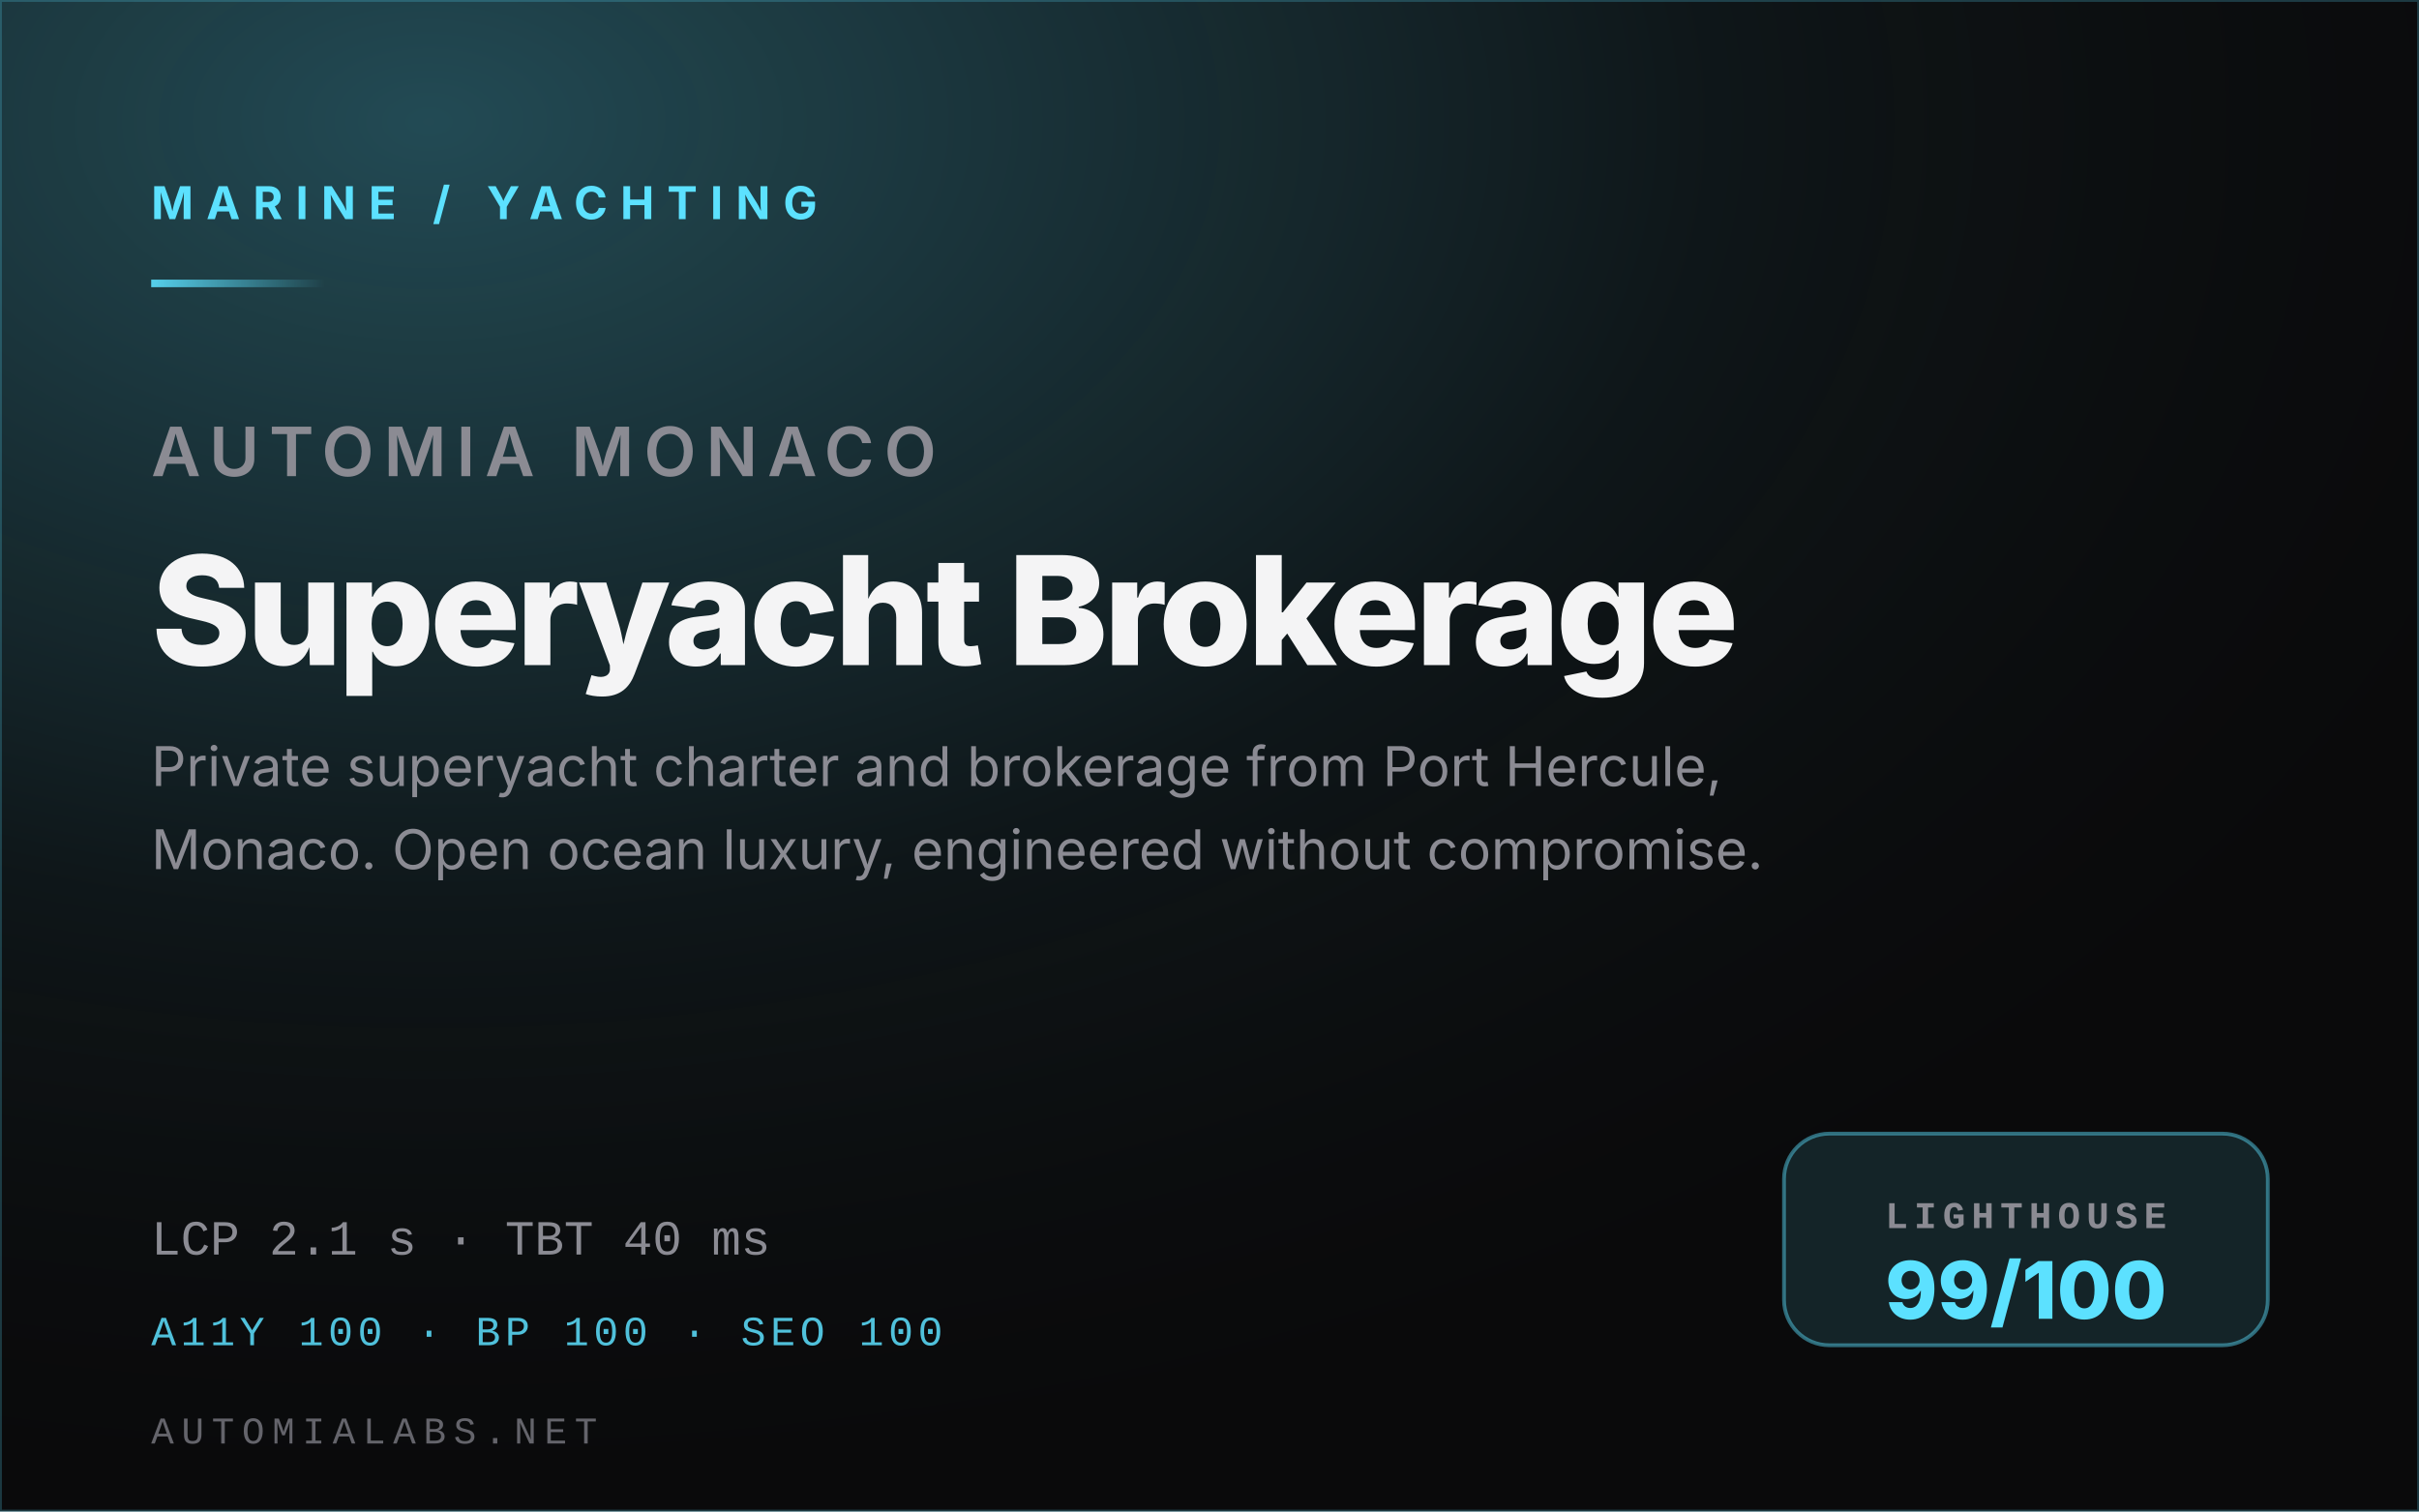
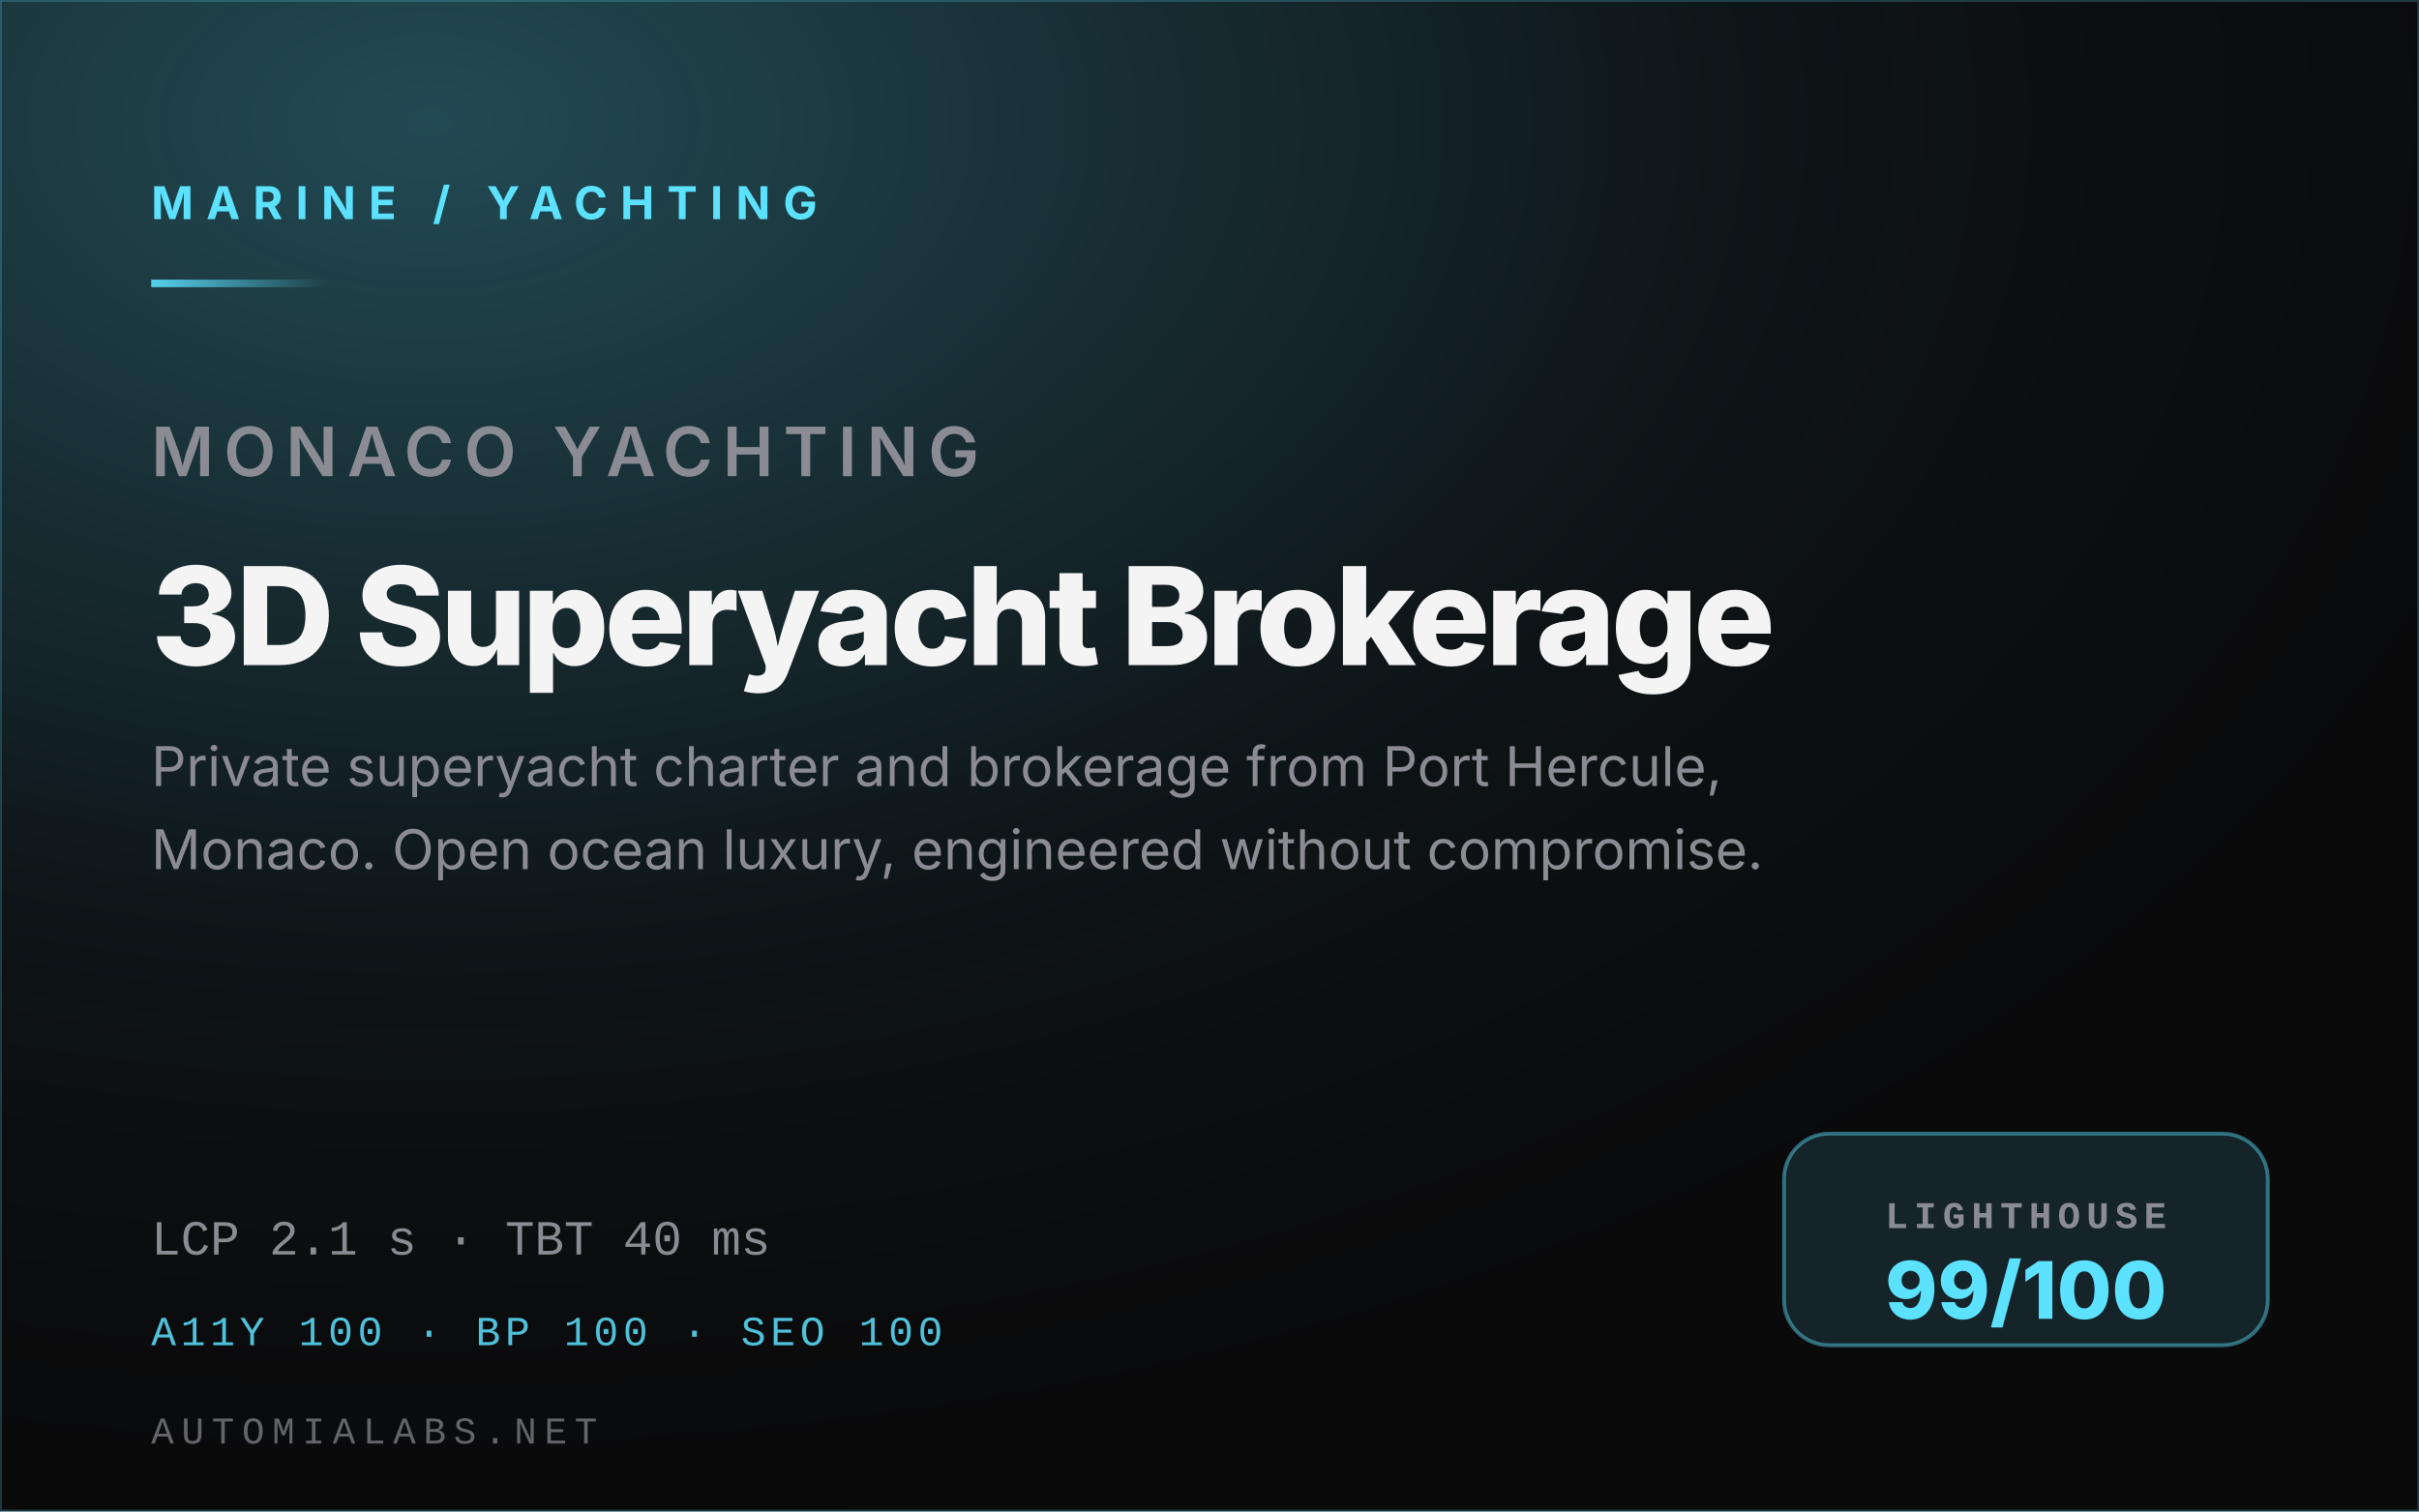
- <svg xmlns="http://www.w3.org/2000/svg" width="640" height="400" viewBox="0 0 640 400" role="img" aria-label="Automia Monaco — Superyacht Brokerage">
+ <svg xmlns="http://www.w3.org/2000/svg" width="640" height="400" viewBox="0 0 640 400" role="img" aria-label="Monaco Yachting — 3D Superyacht Brokerage">
  <defs>
    <radialGradient id="g" cx="18%" cy="8%" r="95%">
      <stop offset="0%" stop-color="#5ce1ff" stop-opacity="0.30" />
      <stop offset="55%" stop-color="#5ce1ff" stop-opacity="0.06" />
      <stop offset="100%" stop-color="#0a0a0b" stop-opacity="0" />
    </radialGradient>
    <linearGradient id="line" x1="0" y1="0" x2="1" y2="0">
      <stop offset="0%" stop-color="#5ce1ff" stop-opacity="0.9" />
      <stop offset="100%" stop-color="#5ce1ff" stop-opacity="0" />
    </linearGradient>
  </defs>
  <rect width="640" height="400" fill="#0a0a0b" />
  <rect width="640" height="400" fill="url(#g)" />
  <rect x="0" y="0" width="640" height="400" fill="none" stroke="#5ce1ff" stroke-opacity="0.22" />
  <text x="40" y="58" font-family="Inter, -apple-system, 'Segoe UI', Helvetica, Arial, sans-serif" font-size="12" font-weight="700" letter-spacing="3.4" fill="#5ce1ff">MARINE / YACHTING</text>
  <rect x="40" y="74" width="46" height="2" fill="url(#line)" />
-   <text x="40" y="126" font-family="Inter, -apple-system, 'Segoe UI', Helvetica, Arial, sans-serif" font-size="18" font-weight="600" letter-spacing="2.6" fill="#8b8b93">AUTOMIA MONACO</text>
-   <text x="40" y="176" font-family="Inter, -apple-system, 'Segoe UI', Helvetica, Arial, sans-serif" font-size="40" font-weight="800" letter-spacing="-1.2" fill="#f4f4f5">Superyacht Brokerage</text>
+   <text x="40" y="126" font-family="Inter, -apple-system, 'Segoe UI', Helvetica, Arial, sans-serif" font-size="18" font-weight="600" letter-spacing="2.6" fill="#8b8b93">MONACO YACHTING</text>
+   <text x="40" y="176" font-family="Inter, -apple-system, 'Segoe UI', Helvetica, Arial, sans-serif" font-size="36" font-weight="800" letter-spacing="-1.2" fill="#f4f4f5">3D Superyacht Brokerage</text>
  <text x="40" y="208" font-family="Inter, -apple-system, 'Segoe UI', Helvetica, Arial, sans-serif" font-size="14.5" fill="#8b8b93">Private superyacht charter and brokerage from Port Hercule,</text>
  <text x="40" y="230" font-family="Inter, -apple-system, 'Segoe UI', Helvetica, Arial, sans-serif" font-size="14.5" fill="#8b8b93">Monaco. Open ocean luxury, engineered without compromise.</text>
  <rect x="472" y="300" width="128" height="56" rx="12" fill="#5ce1ff" fill-opacity="0.12" stroke="#5ce1ff" stroke-opacity="0.45" />
  <text x="536" y="325" text-anchor="middle" font-family="'SF Mono', 'Cascadia Mono', Consolas, 'Courier New', monospace" font-size="10" font-weight="600" letter-spacing="1.6" fill="#8b8b93">LIGHTHOUSE</text>
  <text x="536" y="349" text-anchor="middle" font-family="Inter, -apple-system, 'Segoe UI', Helvetica, Arial, sans-serif" font-size="21" font-weight="800" fill="#5ce1ff">99/100</text>
  <text x="40" y="332" font-family="'SF Mono', 'Cascadia Mono', Consolas, 'Courier New', monospace" font-size="13" fill="#8b8b93">LCP 2.1 s   ·   TBT 40 ms</text>
  <text x="40" y="356" font-family="'SF Mono', 'Cascadia Mono', Consolas, 'Courier New', monospace" font-size="11" letter-spacing="1.2" fill="#5ce1ff" fill-opacity="0.85">A11Y 100  ·  BP 100  ·  SEO 100</text>
  <text x="40" y="382" font-family="'SF Mono', 'Cascadia Mono', Consolas, 'Courier New', monospace" font-size="10" letter-spacing="2" fill="#8b8b93" fill-opacity="0.7">AUTOMIALABS.NET</text>
</svg>
